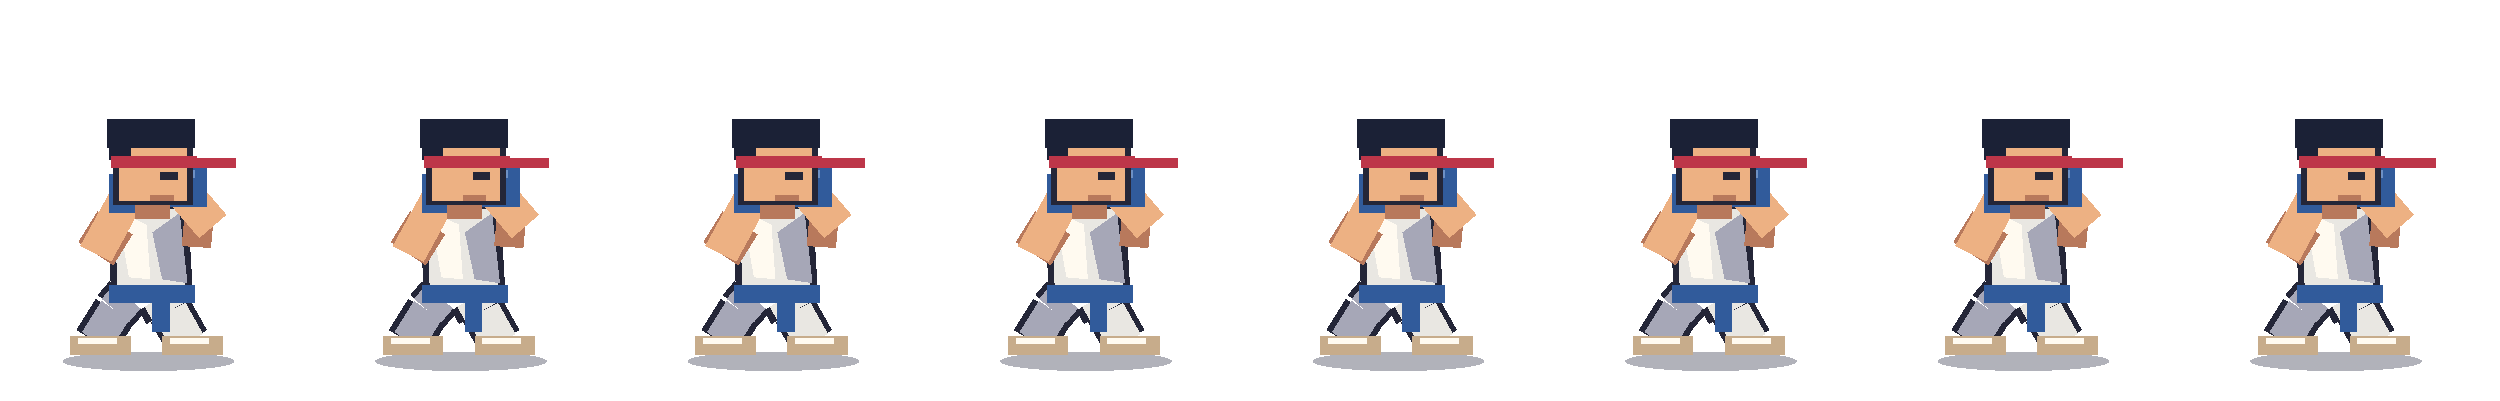
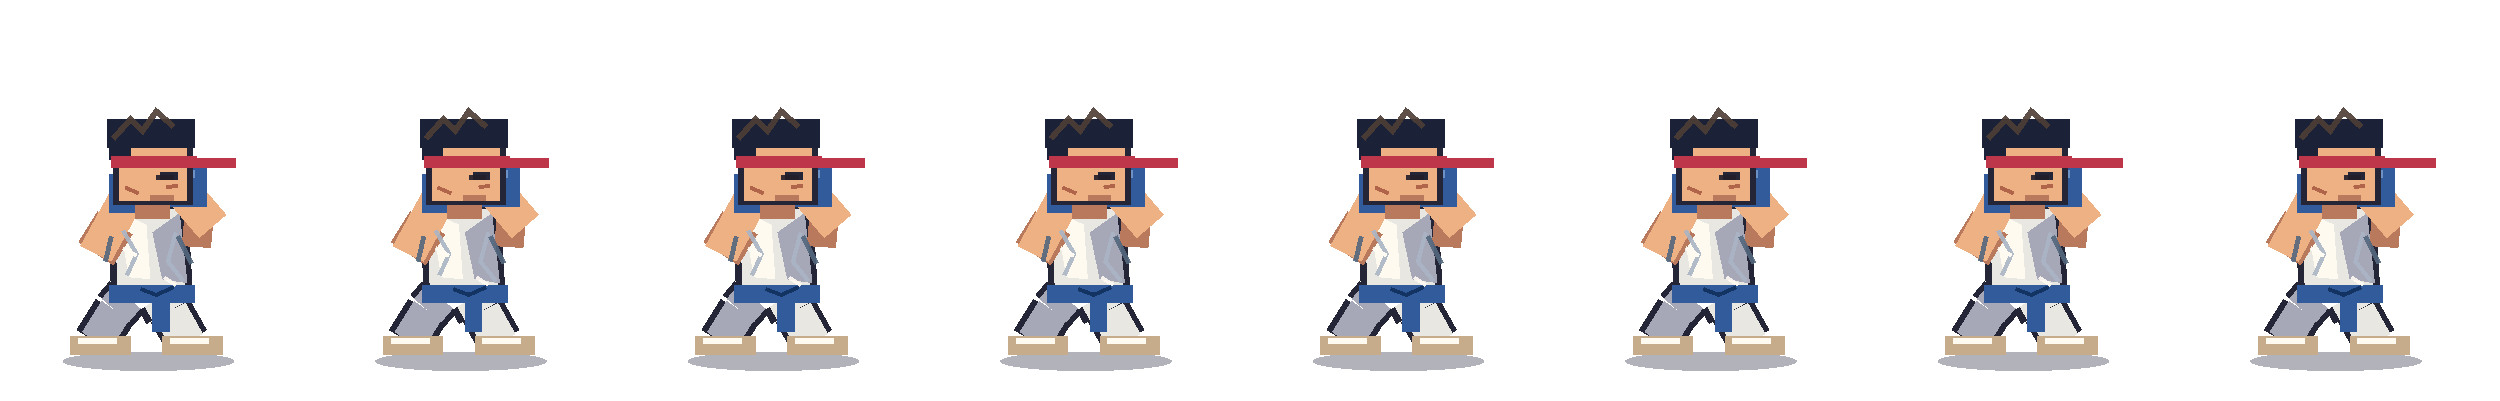
<svg xmlns="http://www.w3.org/2000/svg" width="1280" height="205" viewBox="0 0 1280 205">
  <g shape-rendering="crispEdges">
    <g transform="translate(0 0)">
      <ellipse cx="76" cy="185" rx="44" ry="5" fill="#202238" opacity=".35" />
      <polygon points="56,144 50,151 68,167 74,160" fill="#242638" />
      <polygon points="49,153 39,169 59,181 69,165" fill="#242638" />
      <polygon points="58,146 52,153 66,165 72,158" fill="#a6a7b7" />
      <polygon points="52,154 42,170 56,180 66,164" fill="#a6a7b7" />
      <rect x="36" y="172" width="31" height="10" fill="#c7ac8b" />
      <rect x="40" y="173" width="20" height="3" fill="#fffaf0" />
      <polygon points="71,159 75,166 99,152 95,145" fill="#242638" />
      <polygon points="77,165 86,181 106,169 97,153" fill="#242638" />
      <polygon points="74,157 78,164 96,154 92,147" fill="#e9e7e2" />
      <polygon points="79,163 88,179 104,171 95,155" fill="#e9e7e2" />
      <rect x="83" y="172" width="31" height="10" fill="#c7ac8b" />
      <rect x="87" y="173" width="20" height="3" fill="#fffaf0" />
      <polygon points="55,105 96,104 99,153 57,154" fill="#242638" />
      <polygon points="59,108 92,107 95,148 60,149" fill="#e9e7e2" />
      <polygon points="60,108 75,115 77,143 66,142" fill="#fffaf0" />
      <polygon points="92,109 78,119 83,143 96,145" fill="#a6a7b7" />
      <rect x="56" y="146" width="44" height="9" fill="#315b9b" />
      <rect x="78" y="151" width="9" height="19" fill="#315b9b" />
      <polygon points="50,108 40,124 58,136 68,120" fill="#b8795c" />
      <polygon points="57,134 74,103 58,95 41,126" fill="#edb183" />
      <rect x="56" y="89" width="22" height="20" fill="#315b9b" />
      <polygon points="93,126 108,127 110,105 95,104" fill="#b8795c" />
      <polygon points="116,110 98,89 84,101 102,122" fill="#edb183" />
      <rect x="82" y="85" width="24" height="21" fill="#315b9b" />
      <rect x="84" y="87" width="16" height="4" fill="#6d90c5" />
      <rect x="69" y="99" width="18" height="13" fill="#b8795c" />
      <rect x="58" y="66" width="41" height="39" fill="#242638" />
      <rect x="61" y="69" width="35" height="34" fill="#edb183" />
      <rect x="55" y="61" width="45" height="15" fill="#1b2136" />
      <rect x="56" y="72" width="11" height="10" fill="#1b2136" />
      <rect x="57" y="80" width="44" height="6" fill="#bd3649" />
      <rect x="99" y="81" width="22" height="5" fill="#bd3649" />
      <rect x="82" y="88" width="9" height="4" fill="#242638" />
      <rect x="77" y="100" width="12" height="3" fill="#b8795c" />
+       <g opacity=".9">
+         <path d="M 63 118 L 70 130 L 65 141 M 90 119 L 86 134 L 94 144" fill="none" stroke="#aab5c4" stroke-width="2.2" />
+         <path d="M 63 127 L 70 131 M 84 142 L 90 146" stroke="#fffaf2" stroke-width="2" fill="none" />
+         <path d="M 57 121 L 54 134 M 91 121 L 98 135" stroke="#53677d" stroke-width="2.5" fill="none" />
+         <path d="M 58 71 L 67 61 L 73 67 L 80 57 L 89 65" stroke="#4c3d35" stroke-width="3" fill="none" />
+         <path d="M 64 96 L 71 99 M 85 96 L 91 95" stroke="#aa5c43" stroke-width="2" fill="none" />
+         <path d="M 80 91 L 89 91" stroke="#211d29" stroke-width="2.5" />
+         <path d="M 72 148 L 80 151 L 89 147" stroke="#102f5c" stroke-width="2" fill="none" />
+       </g>
    </g>
    <g transform="translate(160 0)">
      <ellipse cx="76" cy="185" rx="44" ry="5" fill="#202238" opacity=".35" />
      <polygon points="56,144 50,151 68,167 74,160" fill="#242638" />
      <polygon points="49,153 39,169 59,181 69,165" fill="#242638" />
      <polygon points="58,146 52,153 66,165 72,158" fill="#a6a7b7" />
      <polygon points="52,154 42,170 56,180 66,164" fill="#a6a7b7" />
      <rect x="36" y="172" width="31" height="10" fill="#c7ac8b" />
      <rect x="40" y="173" width="20" height="3" fill="#fffaf0" />
      <polygon points="71,159 75,166 99,152 95,145" fill="#242638" />
      <polygon points="77,165 86,181 106,169 97,153" fill="#242638" />
      <polygon points="74,157 78,164 96,154 92,147" fill="#e9e7e2" />
      <polygon points="79,163 88,179 104,171 95,155" fill="#e9e7e2" />
      <rect x="83" y="172" width="31" height="10" fill="#c7ac8b" />
      <rect x="87" y="173" width="20" height="3" fill="#fffaf0" />
      <polygon points="55,105 96,104 99,153 57,154" fill="#242638" />
      <polygon points="59,108 92,107 95,148 60,149" fill="#e9e7e2" />
      <polygon points="60,108 75,115 77,143 66,142" fill="#fffaf0" />
      <polygon points="92,109 78,119 83,143 96,145" fill="#a6a7b7" />
      <rect x="56" y="146" width="44" height="9" fill="#315b9b" />
      <rect x="78" y="151" width="9" height="19" fill="#315b9b" />
      <polygon points="50,108 40,124 58,136 68,120" fill="#b8795c" />
      <polygon points="57,134 74,103 58,95 41,126" fill="#edb183" />
      <rect x="56" y="89" width="22" height="20" fill="#315b9b" />
      <polygon points="93,126 108,127 110,105 95,104" fill="#b8795c" />
      <polygon points="116,110 98,89 84,101 102,122" fill="#edb183" />
      <rect x="82" y="85" width="24" height="21" fill="#315b9b" />
      <rect x="84" y="87" width="16" height="4" fill="#6d90c5" />
      <rect x="69" y="99" width="18" height="13" fill="#b8795c" />
      <rect x="58" y="66" width="41" height="39" fill="#242638" />
      <rect x="61" y="69" width="35" height="34" fill="#edb183" />
      <rect x="55" y="61" width="45" height="15" fill="#1b2136" />
      <rect x="56" y="72" width="11" height="10" fill="#1b2136" />
      <rect x="57" y="80" width="44" height="6" fill="#bd3649" />
      <rect x="99" y="81" width="22" height="5" fill="#bd3649" />
      <rect x="82" y="88" width="9" height="4" fill="#242638" />
      <rect x="77" y="100" width="12" height="3" fill="#b8795c" />
+       <g opacity=".9">
+         <path d="M 63 118 L 70 130 L 65 141 M 90 119 L 86 134 L 94 144" fill="none" stroke="#aab5c4" stroke-width="2.2" />
+         <path d="M 63 127 L 70 131 M 84 142 L 90 146" stroke="#fffaf2" stroke-width="2" fill="none" />
+         <path d="M 57 121 L 54 134 M 91 121 L 98 135" stroke="#53677d" stroke-width="2.5" fill="none" />
+         <path d="M 58 71 L 67 61 L 73 67 L 80 57 L 89 65" stroke="#4c3d35" stroke-width="3" fill="none" />
+         <path d="M 64 96 L 71 99 M 85 96 L 91 95" stroke="#aa5c43" stroke-width="2" fill="none" />
+         <path d="M 80 91 L 89 91" stroke="#211d29" stroke-width="2.5" />
+         <path d="M 72 148 L 80 151 L 89 147" stroke="#102f5c" stroke-width="2" fill="none" />
+       </g>
    </g>
    <g transform="translate(320 0)">
      <ellipse cx="76" cy="185" rx="44" ry="5" fill="#202238" opacity=".35" />
      <polygon points="56,144 50,151 68,167 74,160" fill="#242638" />
      <polygon points="49,153 39,169 59,181 69,165" fill="#242638" />
      <polygon points="58,146 52,153 66,165 72,158" fill="#a6a7b7" />
      <polygon points="52,154 42,170 56,180 66,164" fill="#a6a7b7" />
      <rect x="36" y="172" width="31" height="10" fill="#c7ac8b" />
      <rect x="40" y="173" width="20" height="3" fill="#fffaf0" />
      <polygon points="71,159 75,166 99,152 95,145" fill="#242638" />
      <polygon points="77,165 86,181 106,169 97,153" fill="#242638" />
      <polygon points="74,157 78,164 96,154 92,147" fill="#e9e7e2" />
      <polygon points="79,163 88,179 104,171 95,155" fill="#e9e7e2" />
      <rect x="83" y="172" width="31" height="10" fill="#c7ac8b" />
      <rect x="87" y="173" width="20" height="3" fill="#fffaf0" />
      <polygon points="55,105 96,104 99,153 57,154" fill="#242638" />
      <polygon points="59,108 92,107 95,148 60,149" fill="#e9e7e2" />
      <polygon points="60,108 75,115 77,143 66,142" fill="#fffaf0" />
      <polygon points="92,109 78,119 83,143 96,145" fill="#a6a7b7" />
      <rect x="56" y="146" width="44" height="9" fill="#315b9b" />
      <rect x="78" y="151" width="9" height="19" fill="#315b9b" />
      <polygon points="50,108 40,124 58,136 68,120" fill="#b8795c" />
      <polygon points="57,134 74,103 58,95 41,126" fill="#edb183" />
      <rect x="56" y="89" width="22" height="20" fill="#315b9b" />
      <polygon points="93,126 108,127 110,105 95,104" fill="#b8795c" />
      <polygon points="116,110 98,89 84,101 102,122" fill="#edb183" />
      <rect x="82" y="85" width="24" height="21" fill="#315b9b" />
      <rect x="84" y="87" width="16" height="4" fill="#6d90c5" />
      <rect x="69" y="99" width="18" height="13" fill="#b8795c" />
      <rect x="58" y="66" width="41" height="39" fill="#242638" />
      <rect x="61" y="69" width="35" height="34" fill="#edb183" />
      <rect x="55" y="61" width="45" height="15" fill="#1b2136" />
      <rect x="56" y="72" width="11" height="10" fill="#1b2136" />
      <rect x="57" y="80" width="44" height="6" fill="#bd3649" />
      <rect x="99" y="81" width="24" height="5" fill="#bd3649" />
      <rect x="82" y="88" width="9" height="4" fill="#242638" />
      <rect x="77" y="100" width="12" height="3" fill="#b8795c" />
+       <g opacity=".9">
+         <path d="M 63 118 L 70 130 L 65 141 M 90 119 L 86 134 L 94 144" fill="none" stroke="#aab5c4" stroke-width="2.2" />
+         <path d="M 63 127 L 70 131 M 84 142 L 90 146" stroke="#fffaf2" stroke-width="2" fill="none" />
+         <path d="M 57 121 L 54 134 M 91 121 L 98 135" stroke="#53677d" stroke-width="2.5" fill="none" />
+         <path d="M 58 71 L 67 61 L 73 67 L 80 57 L 89 65" stroke="#4c3d35" stroke-width="3" fill="none" />
+         <path d="M 64 96 L 71 99 M 85 96 L 91 95" stroke="#aa5c43" stroke-width="2" fill="none" />
+         <path d="M 80 91 L 89 91" stroke="#211d29" stroke-width="2.5" />
+         <path d="M 72 148 L 80 151 L 89 147" stroke="#102f5c" stroke-width="2" fill="none" />
+       </g>
    </g>
    <g transform="translate(480 0)">
      <ellipse cx="76" cy="185" rx="44" ry="5" fill="#202238" opacity=".35" />
      <polygon points="56,144 50,151 68,167 74,160" fill="#242638" />
      <polygon points="49,153 39,169 59,181 69,165" fill="#242638" />
      <polygon points="58,146 52,153 66,165 72,158" fill="#a6a7b7" />
      <polygon points="52,154 42,170 56,180 66,164" fill="#a6a7b7" />
      <rect x="36" y="172" width="31" height="10" fill="#c7ac8b" />
      <rect x="40" y="173" width="20" height="3" fill="#fffaf0" />
      <polygon points="71,159 75,166 99,152 95,145" fill="#242638" />
      <polygon points="77,165 86,181 106,169 97,153" fill="#242638" />
      <polygon points="74,157 78,164 96,154 92,147" fill="#e9e7e2" />
      <polygon points="79,163 88,179 104,171 95,155" fill="#e9e7e2" />
      <rect x="83" y="172" width="31" height="10" fill="#c7ac8b" />
      <rect x="87" y="173" width="20" height="3" fill="#fffaf0" />
      <polygon points="55,105 96,104 99,153 57,154" fill="#242638" />
      <polygon points="59,108 92,107 95,148 60,149" fill="#e9e7e2" />
      <polygon points="60,108 75,115 77,143 66,142" fill="#fffaf0" />
      <polygon points="92,109 78,119 83,143 96,145" fill="#a6a7b7" />
      <rect x="56" y="146" width="44" height="9" fill="#315b9b" />
      <rect x="78" y="151" width="9" height="19" fill="#315b9b" />
      <polygon points="50,108 40,124 58,136 68,120" fill="#b8795c" />
      <polygon points="57,134 74,103 58,95 41,126" fill="#edb183" />
      <rect x="56" y="89" width="22" height="20" fill="#315b9b" />
      <polygon points="93,126 108,127 110,105 95,104" fill="#b8795c" />
      <polygon points="116,110 98,89 84,101 102,122" fill="#edb183" />
      <rect x="82" y="85" width="24" height="21" fill="#315b9b" />
      <rect x="84" y="87" width="16" height="4" fill="#6d90c5" />
      <rect x="69" y="99" width="18" height="13" fill="#b8795c" />
      <rect x="58" y="66" width="41" height="39" fill="#242638" />
      <rect x="61" y="69" width="35" height="34" fill="#edb183" />
      <rect x="55" y="61" width="45" height="15" fill="#1b2136" />
      <rect x="56" y="72" width="11" height="10" fill="#1b2136" />
      <rect x="57" y="80" width="44" height="6" fill="#bd3649" />
      <rect x="99" y="81" width="24" height="5" fill="#bd3649" />
      <rect x="82" y="88" width="9" height="4" fill="#242638" />
      <rect x="77" y="100" width="12" height="3" fill="#b8795c" />
+       <g opacity=".9">
+         <path d="M 63 118 L 70 130 L 65 141 M 90 119 L 86 134 L 94 144" fill="none" stroke="#aab5c4" stroke-width="2.2" />
+         <path d="M 63 127 L 70 131 M 84 142 L 90 146" stroke="#fffaf2" stroke-width="2" fill="none" />
+         <path d="M 57 121 L 54 134 M 91 121 L 98 135" stroke="#53677d" stroke-width="2.5" fill="none" />
+         <path d="M 58 71 L 67 61 L 73 67 L 80 57 L 89 65" stroke="#4c3d35" stroke-width="3" fill="none" />
+         <path d="M 64 96 L 71 99 M 85 96 L 91 95" stroke="#aa5c43" stroke-width="2" fill="none" />
+         <path d="M 80 91 L 89 91" stroke="#211d29" stroke-width="2.5" />
+         <path d="M 72 148 L 80 151 L 89 147" stroke="#102f5c" stroke-width="2" fill="none" />
+       </g>
    </g>
    <g transform="translate(640 0)">
      <ellipse cx="76" cy="185" rx="44" ry="5" fill="#202238" opacity=".35" />
      <polygon points="56,144 50,151 68,167 74,160" fill="#242638" />
      <polygon points="49,153 39,169 59,181 69,165" fill="#242638" />
      <polygon points="58,146 52,153 66,165 72,158" fill="#a6a7b7" />
      <polygon points="52,154 42,170 56,180 66,164" fill="#a6a7b7" />
      <rect x="36" y="172" width="31" height="10" fill="#c7ac8b" />
      <rect x="40" y="173" width="20" height="3" fill="#fffaf0" />
      <polygon points="71,159 75,166 99,152 95,145" fill="#242638" />
      <polygon points="77,165 86,181 106,169 97,153" fill="#242638" />
      <polygon points="74,157 78,164 96,154 92,147" fill="#e9e7e2" />
      <polygon points="79,163 88,179 104,171 95,155" fill="#e9e7e2" />
      <rect x="83" y="172" width="31" height="10" fill="#c7ac8b" />
      <rect x="87" y="173" width="20" height="3" fill="#fffaf0" />
      <polygon points="55,105 96,104 99,153 57,154" fill="#242638" />
      <polygon points="59,108 92,107 95,148 60,149" fill="#e9e7e2" />
      <polygon points="60,108 75,115 77,143 66,142" fill="#fffaf0" />
      <polygon points="92,109 78,119 83,143 96,145" fill="#a6a7b7" />
      <rect x="56" y="146" width="44" height="9" fill="#315b9b" />
      <rect x="78" y="151" width="9" height="19" fill="#315b9b" />
      <polygon points="50,108 40,124 58,136 68,120" fill="#b8795c" />
      <polygon points="57,134 74,103 58,95 41,126" fill="#edb183" />
      <rect x="56" y="89" width="22" height="20" fill="#315b9b" />
      <polygon points="93,126 108,127 110,105 95,104" fill="#b8795c" />
      <polygon points="116,110 98,89 84,101 102,122" fill="#edb183" />
      <rect x="82" y="85" width="24" height="21" fill="#315b9b" />
      <rect x="84" y="87" width="16" height="4" fill="#6d90c5" />
      <rect x="69" y="99" width="18" height="13" fill="#b8795c" />
      <rect x="58" y="66" width="41" height="39" fill="#242638" />
      <rect x="61" y="69" width="35" height="34" fill="#edb183" />
      <rect x="55" y="61" width="45" height="15" fill="#1b2136" />
      <rect x="56" y="72" width="11" height="10" fill="#1b2136" />
      <rect x="57" y="80" width="44" height="6" fill="#bd3649" />
      <rect x="99" y="81" width="26" height="5" fill="#bd3649" />
      <rect x="82" y="88" width="9" height="4" fill="#242638" />
      <rect x="77" y="100" width="12" height="3" fill="#b8795c" />
+       <g opacity=".9">
+         <path d="M 63 118 L 70 130 L 65 141 M 90 119 L 86 134 L 94 144" fill="none" stroke="#aab5c4" stroke-width="2.2" />
+         <path d="M 63 127 L 70 131 M 84 142 L 90 146" stroke="#fffaf2" stroke-width="2" fill="none" />
+         <path d="M 57 121 L 54 134 M 91 121 L 98 135" stroke="#53677d" stroke-width="2.5" fill="none" />
+         <path d="M 58 71 L 67 61 L 73 67 L 80 57 L 89 65" stroke="#4c3d35" stroke-width="3" fill="none" />
+         <path d="M 64 96 L 71 99 M 85 96 L 91 95" stroke="#aa5c43" stroke-width="2" fill="none" />
+         <path d="M 80 91 L 89 91" stroke="#211d29" stroke-width="2.5" />
+         <path d="M 72 148 L 80 151 L 89 147" stroke="#102f5c" stroke-width="2" fill="none" />
+       </g>
    </g>
    <g transform="translate(800 0)">
      <ellipse cx="76" cy="185" rx="44" ry="5" fill="#202238" opacity=".35" />
      <polygon points="56,144 50,151 68,167 74,160" fill="#242638" />
      <polygon points="49,153 39,169 59,181 69,165" fill="#242638" />
      <polygon points="58,146 52,153 66,165 72,158" fill="#a6a7b7" />
      <polygon points="52,154 42,170 56,180 66,164" fill="#a6a7b7" />
      <rect x="36" y="172" width="31" height="10" fill="#c7ac8b" />
      <rect x="40" y="173" width="20" height="3" fill="#fffaf0" />
      <polygon points="71,159 75,166 99,152 95,145" fill="#242638" />
      <polygon points="77,165 86,181 106,169 97,153" fill="#242638" />
      <polygon points="74,157 78,164 96,154 92,147" fill="#e9e7e2" />
      <polygon points="79,163 88,179 104,171 95,155" fill="#e9e7e2" />
      <rect x="83" y="172" width="31" height="10" fill="#c7ac8b" />
      <rect x="87" y="173" width="20" height="3" fill="#fffaf0" />
      <polygon points="55,105 96,104 99,153 57,154" fill="#242638" />
      <polygon points="59,108 92,107 95,148 60,149" fill="#e9e7e2" />
      <polygon points="60,108 75,115 77,143 66,142" fill="#fffaf0" />
      <polygon points="92,109 78,119 83,143 96,145" fill="#a6a7b7" />
      <rect x="56" y="146" width="44" height="9" fill="#315b9b" />
      <rect x="78" y="151" width="9" height="19" fill="#315b9b" />
      <polygon points="50,108 40,124 58,136 68,120" fill="#b8795c" />
      <polygon points="57,134 74,103 58,95 41,126" fill="#edb183" />
      <rect x="56" y="89" width="22" height="20" fill="#315b9b" />
      <polygon points="93,126 108,127 110,105 95,104" fill="#b8795c" />
      <polygon points="116,110 98,89 84,101 102,122" fill="#edb183" />
      <rect x="82" y="85" width="24" height="21" fill="#315b9b" />
      <rect x="84" y="87" width="16" height="4" fill="#6d90c5" />
      <rect x="69" y="99" width="18" height="13" fill="#b8795c" />
      <rect x="58" y="66" width="41" height="39" fill="#242638" />
      <rect x="61" y="69" width="35" height="34" fill="#edb183" />
      <rect x="55" y="61" width="45" height="15" fill="#1b2136" />
      <rect x="56" y="72" width="11" height="10" fill="#1b2136" />
      <rect x="57" y="80" width="44" height="6" fill="#bd3649" />
      <rect x="99" y="81" width="26" height="5" fill="#bd3649" />
      <rect x="82" y="88" width="9" height="4" fill="#242638" />
      <rect x="77" y="100" width="12" height="3" fill="#b8795c" />
+       <g opacity=".9">
+         <path d="M 63 118 L 70 130 L 65 141 M 90 119 L 86 134 L 94 144" fill="none" stroke="#aab5c4" stroke-width="2.2" />
+         <path d="M 63 127 L 70 131 M 84 142 L 90 146" stroke="#fffaf2" stroke-width="2" fill="none" />
+         <path d="M 57 121 L 54 134 M 91 121 L 98 135" stroke="#53677d" stroke-width="2.5" fill="none" />
+         <path d="M 58 71 L 67 61 L 73 67 L 80 57 L 89 65" stroke="#4c3d35" stroke-width="3" fill="none" />
+         <path d="M 64 96 L 71 99 M 85 96 L 91 95" stroke="#aa5c43" stroke-width="2" fill="none" />
+         <path d="M 80 91 L 89 91" stroke="#211d29" stroke-width="2.5" />
+         <path d="M 72 148 L 80 151 L 89 147" stroke="#102f5c" stroke-width="2" fill="none" />
+       </g>
    </g>
    <g transform="translate(960 0)">
      <ellipse cx="76" cy="185" rx="44" ry="5" fill="#202238" opacity=".35" />
      <polygon points="56,144 50,151 68,167 74,160" fill="#242638" />
      <polygon points="49,153 39,169 59,181 69,165" fill="#242638" />
      <polygon points="58,146 52,153 66,165 72,158" fill="#a6a7b7" />
      <polygon points="52,154 42,170 56,180 66,164" fill="#a6a7b7" />
      <rect x="36" y="172" width="31" height="10" fill="#c7ac8b" />
      <rect x="40" y="173" width="20" height="3" fill="#fffaf0" />
      <polygon points="71,159 75,166 99,152 95,145" fill="#242638" />
      <polygon points="77,165 86,181 106,169 97,153" fill="#242638" />
      <polygon points="74,157 78,164 96,154 92,147" fill="#e9e7e2" />
      <polygon points="79,163 88,179 104,171 95,155" fill="#e9e7e2" />
      <rect x="83" y="172" width="31" height="10" fill="#c7ac8b" />
      <rect x="87" y="173" width="20" height="3" fill="#fffaf0" />
      <polygon points="55,105 96,104 99,153 57,154" fill="#242638" />
      <polygon points="59,108 92,107 95,148 60,149" fill="#e9e7e2" />
      <polygon points="60,108 75,115 77,143 66,142" fill="#fffaf0" />
      <polygon points="92,109 78,119 83,143 96,145" fill="#a6a7b7" />
      <rect x="56" y="146" width="44" height="9" fill="#315b9b" />
      <rect x="78" y="151" width="9" height="19" fill="#315b9b" />
      <polygon points="50,108 40,124 58,136 68,120" fill="#b8795c" />
      <polygon points="57,134 74,103 58,95 41,126" fill="#edb183" />
      <rect x="56" y="89" width="22" height="20" fill="#315b9b" />
      <polygon points="93,126 108,127 110,105 95,104" fill="#b8795c" />
      <polygon points="116,110 98,89 84,101 102,122" fill="#edb183" />
      <rect x="82" y="85" width="24" height="21" fill="#315b9b" />
      <rect x="84" y="87" width="16" height="4" fill="#6d90c5" />
      <rect x="69" y="99" width="18" height="13" fill="#b8795c" />
      <rect x="58" y="66" width="41" height="39" fill="#242638" />
      <rect x="61" y="69" width="35" height="34" fill="#edb183" />
      <rect x="55" y="61" width="45" height="15" fill="#1b2136" />
      <rect x="56" y="72" width="11" height="10" fill="#1b2136" />
      <rect x="57" y="80" width="44" height="6" fill="#bd3649" />
      <rect x="99" y="81" width="28" height="5" fill="#bd3649" />
      <rect x="82" y="88" width="9" height="4" fill="#242638" />
      <rect x="77" y="100" width="12" height="3" fill="#b8795c" />
+       <g opacity=".9">
+         <path d="M 63 118 L 70 130 L 65 141 M 90 119 L 86 134 L 94 144" fill="none" stroke="#aab5c4" stroke-width="2.2" />
+         <path d="M 63 127 L 70 131 M 84 142 L 90 146" stroke="#fffaf2" stroke-width="2" fill="none" />
+         <path d="M 57 121 L 54 134 M 91 121 L 98 135" stroke="#53677d" stroke-width="2.5" fill="none" />
+         <path d="M 58 71 L 67 61 L 73 67 L 80 57 L 89 65" stroke="#4c3d35" stroke-width="3" fill="none" />
+         <path d="M 64 96 L 71 99 M 85 96 L 91 95" stroke="#aa5c43" stroke-width="2" fill="none" />
+         <path d="M 80 91 L 89 91" stroke="#211d29" stroke-width="2.5" />
+         <path d="M 72 148 L 80 151 L 89 147" stroke="#102f5c" stroke-width="2" fill="none" />
+       </g>
    </g>
    <g transform="translate(1120 0)">
      <ellipse cx="76" cy="185" rx="44" ry="5" fill="#202238" opacity=".35" />
      <polygon points="56,144 50,151 68,167 74,160" fill="#242638" />
      <polygon points="49,153 39,169 59,181 69,165" fill="#242638" />
      <polygon points="58,146 52,153 66,165 72,158" fill="#a6a7b7" />
      <polygon points="52,154 42,170 56,180 66,164" fill="#a6a7b7" />
      <rect x="36" y="172" width="31" height="10" fill="#c7ac8b" />
      <rect x="40" y="173" width="20" height="3" fill="#fffaf0" />
      <polygon points="71,159 75,166 99,152 95,145" fill="#242638" />
      <polygon points="77,165 86,181 106,169 97,153" fill="#242638" />
      <polygon points="74,157 78,164 96,154 92,147" fill="#e9e7e2" />
      <polygon points="79,163 88,179 104,171 95,155" fill="#e9e7e2" />
      <rect x="83" y="172" width="31" height="10" fill="#c7ac8b" />
      <rect x="87" y="173" width="20" height="3" fill="#fffaf0" />
      <polygon points="55,105 96,104 99,153 57,154" fill="#242638" />
      <polygon points="59,108 92,107 95,148 60,149" fill="#e9e7e2" />
      <polygon points="60,108 75,115 77,143 66,142" fill="#fffaf0" />
      <polygon points="92,109 78,119 83,143 96,145" fill="#a6a7b7" />
      <rect x="56" y="146" width="44" height="9" fill="#315b9b" />
      <rect x="78" y="151" width="9" height="19" fill="#315b9b" />
      <polygon points="50,108 40,124 58,136 68,120" fill="#b8795c" />
      <polygon points="57,134 74,103 58,95 41,126" fill="#edb183" />
      <rect x="56" y="89" width="22" height="20" fill="#315b9b" />
      <polygon points="93,126 108,127 110,105 95,104" fill="#b8795c" />
      <polygon points="116,110 98,89 84,101 102,122" fill="#edb183" />
      <rect x="82" y="85" width="24" height="21" fill="#315b9b" />
      <rect x="84" y="87" width="16" height="4" fill="#6d90c5" />
      <rect x="69" y="99" width="18" height="13" fill="#b8795c" />
      <rect x="58" y="66" width="41" height="39" fill="#242638" />
      <rect x="61" y="69" width="35" height="34" fill="#edb183" />
      <rect x="55" y="61" width="45" height="15" fill="#1b2136" />
      <rect x="56" y="72" width="11" height="10" fill="#1b2136" />
      <rect x="57" y="80" width="44" height="6" fill="#bd3649" />
      <rect x="99" y="81" width="28" height="5" fill="#bd3649" />
      <rect x="82" y="88" width="9" height="4" fill="#242638" />
      <rect x="77" y="100" width="12" height="3" fill="#b8795c" />
+       <g opacity=".9">
+         <path d="M 63 118 L 70 130 L 65 141 M 90 119 L 86 134 L 94 144" fill="none" stroke="#aab5c4" stroke-width="2.2" />
+         <path d="M 63 127 L 70 131 M 84 142 L 90 146" stroke="#fffaf2" stroke-width="2" fill="none" />
+         <path d="M 57 121 L 54 134 M 91 121 L 98 135" stroke="#53677d" stroke-width="2.5" fill="none" />
+         <path d="M 58 71 L 67 61 L 73 67 L 80 57 L 89 65" stroke="#4c3d35" stroke-width="3" fill="none" />
+         <path d="M 64 96 L 71 99 M 85 96 L 91 95" stroke="#aa5c43" stroke-width="2" fill="none" />
+         <path d="M 80 91 L 89 91" stroke="#211d29" stroke-width="2.5" />
+         <path d="M 72 148 L 80 151 L 89 147" stroke="#102f5c" stroke-width="2" fill="none" />
+       </g>
    </g>
  </g>
</svg>
